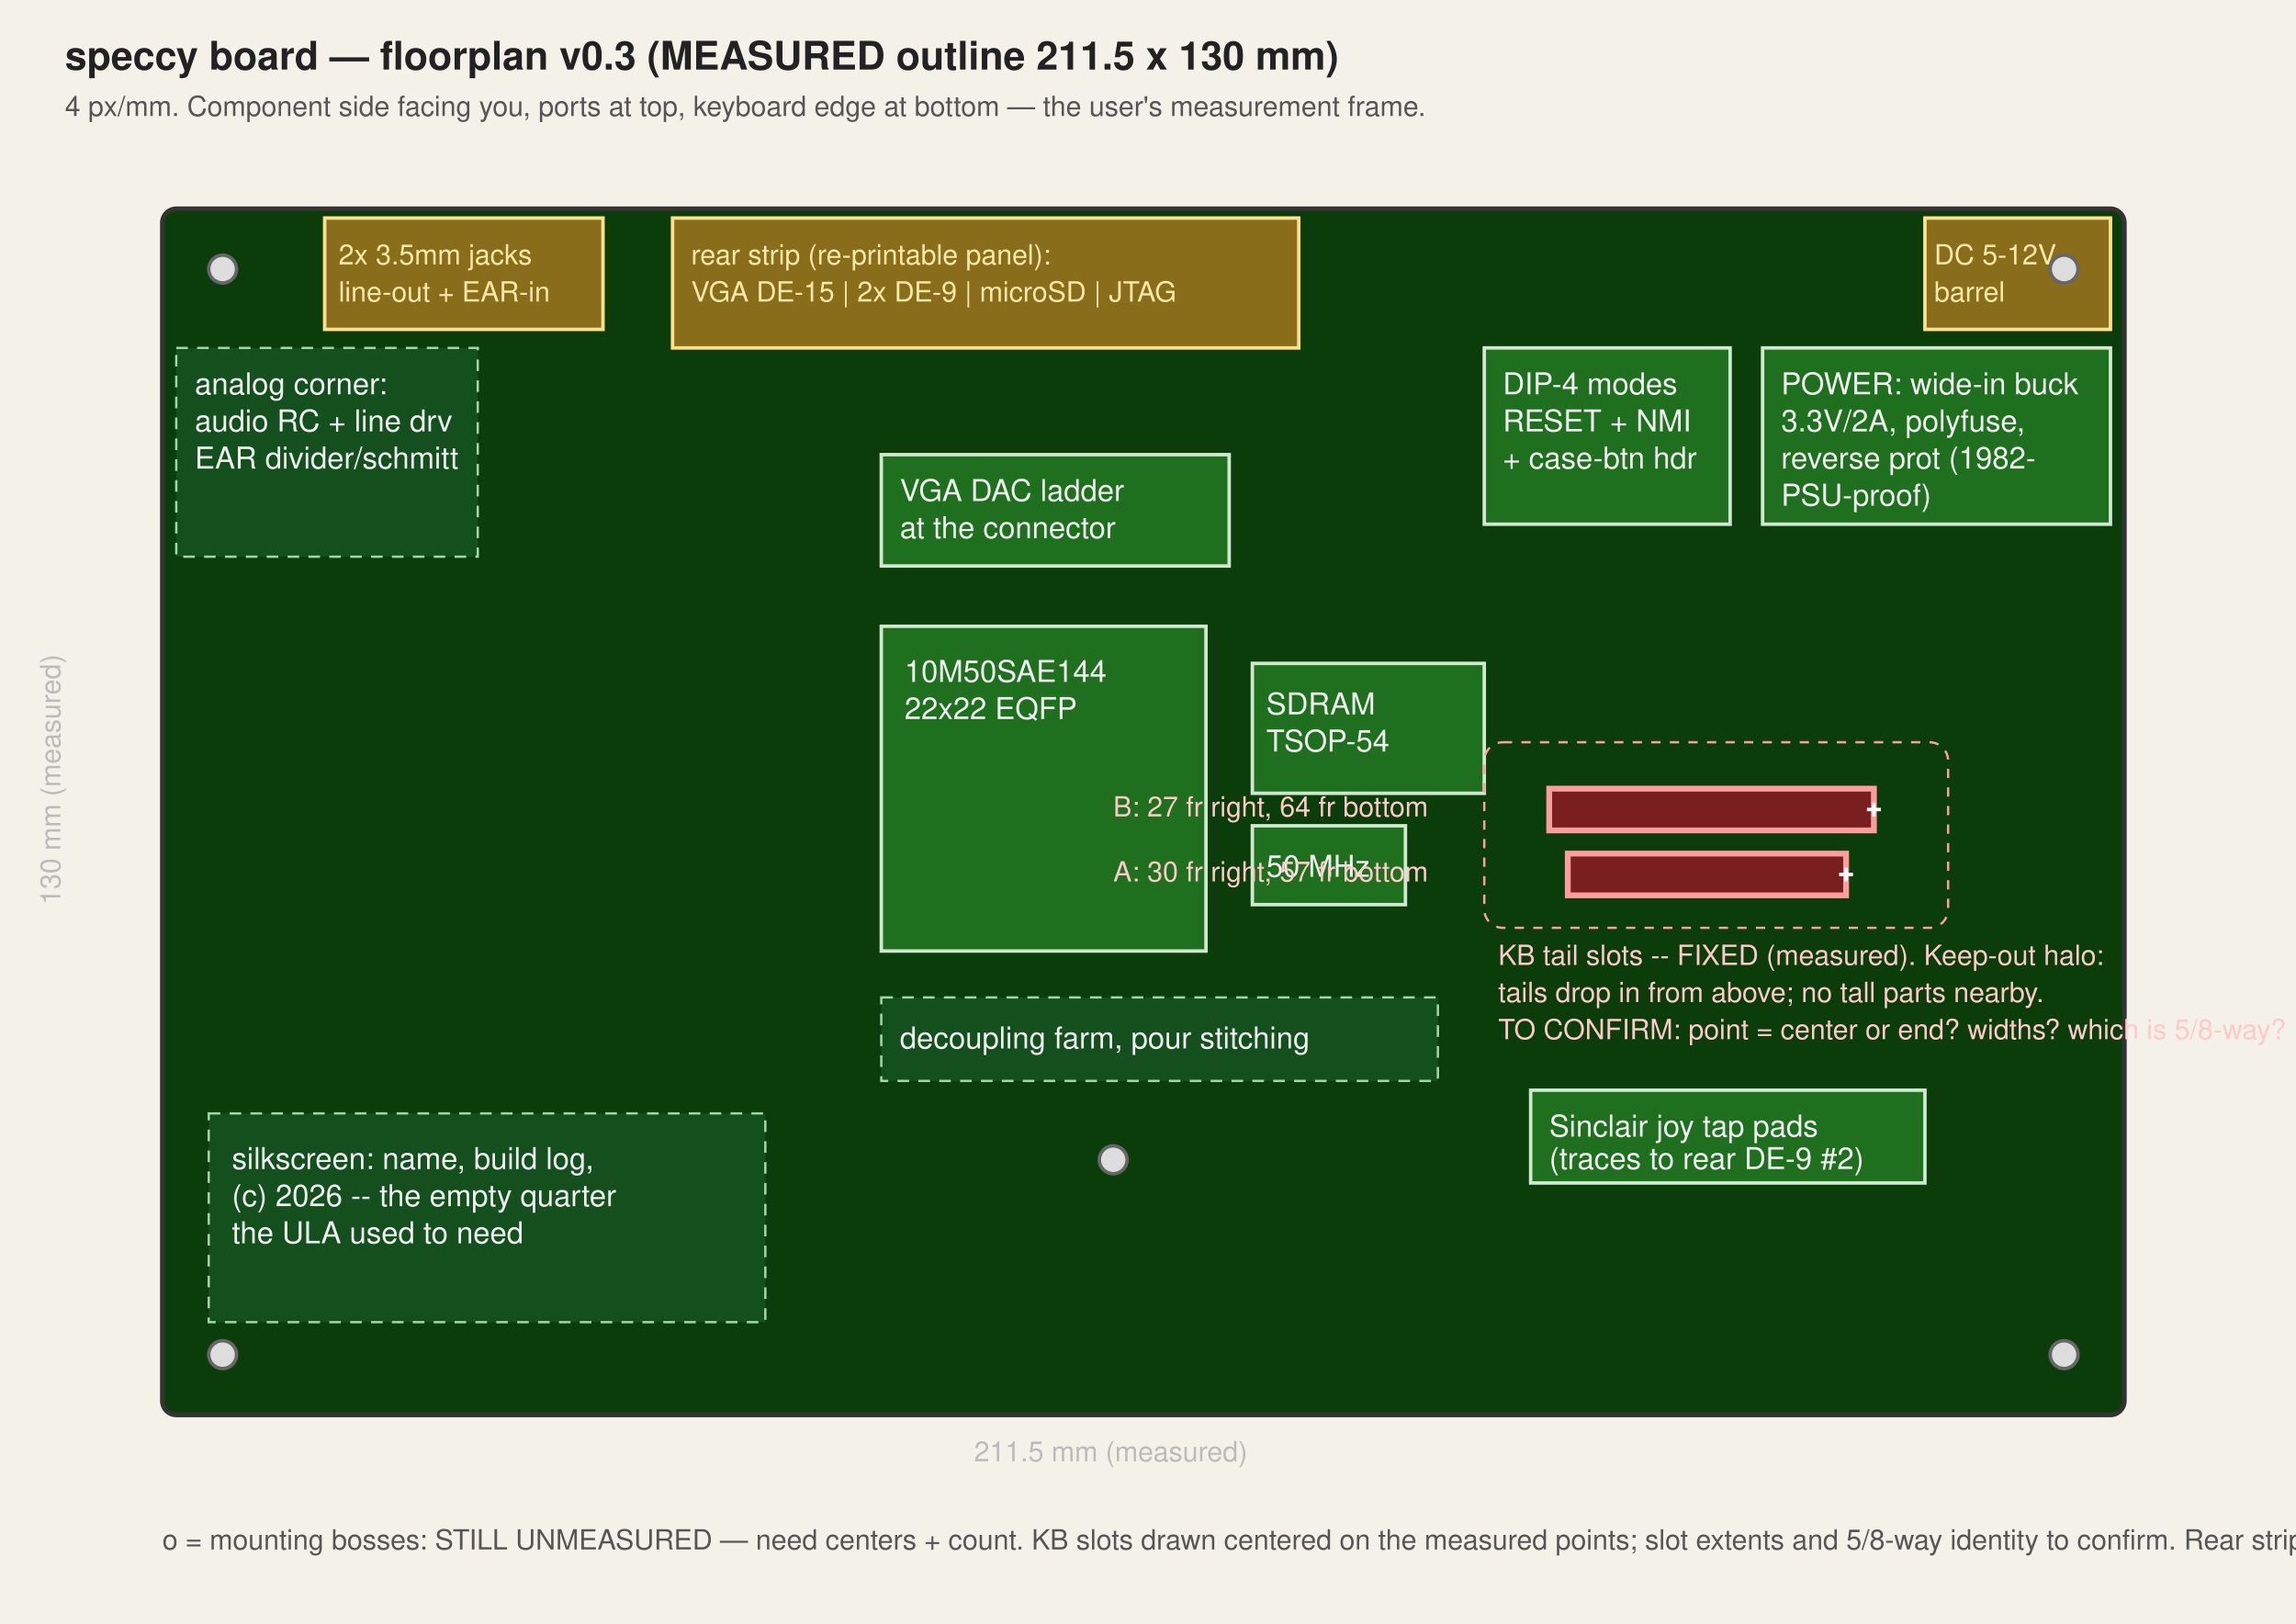
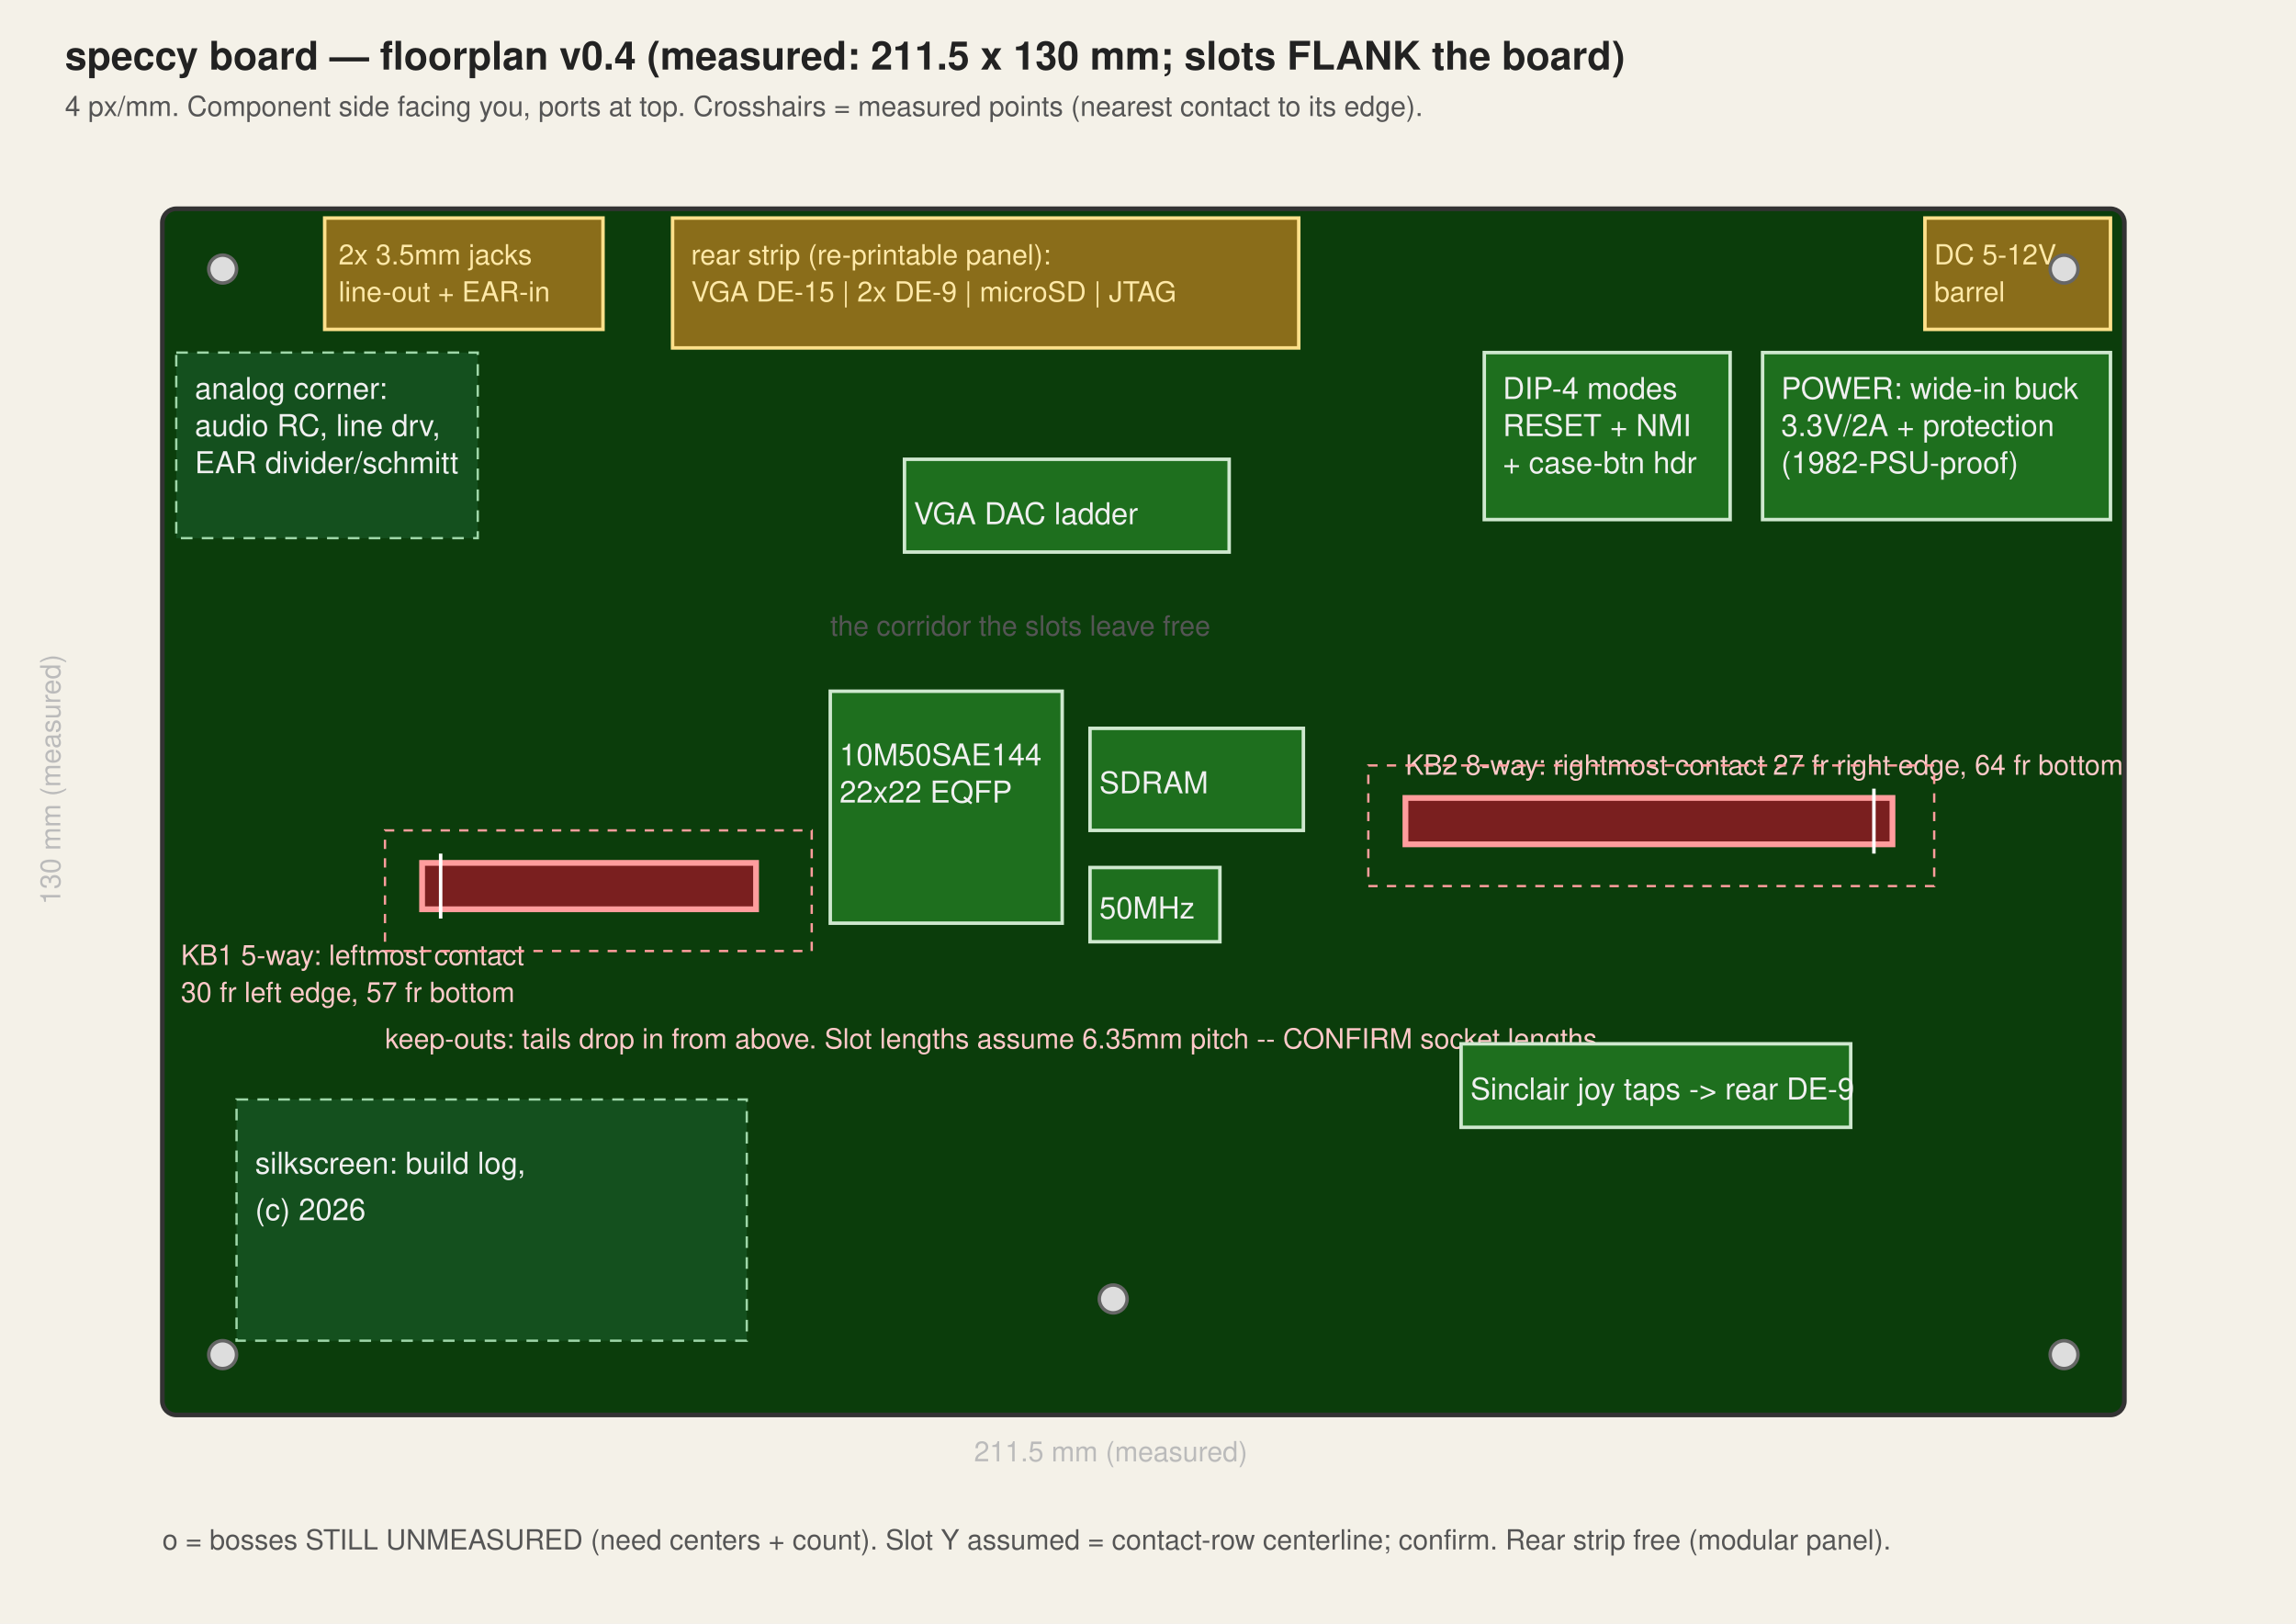
<svg xmlns="http://www.w3.org/2000/svg" viewBox="0 0 990 700" font-family="Helvetica,Arial,sans-serif">
  <defs>
    <style>
      .board { fill:#0b3d0b; stroke:#333; stroke-width:2; }
      .blk   { fill:#1e6f1e; stroke:#cfe8cf; stroke-width:1.5; }
      .conn  { fill:#8a6d1a; stroke:#ffe08a; stroke-width:1.5; }
      .fix   { fill:#7a1f1f; stroke:#ff9d9d; stroke-width:2.5; }
      .keep  { fill:none; stroke:#ff9d9d; stroke-width:1; stroke-dasharray:4 4; }
      .quiet { fill:#14501e; stroke:#9fd7a9; stroke-width:1; stroke-dasharray:5 4; }
      .hole  { fill:#ddd; stroke:#666; stroke-width:1.5; }
      .lbl   { fill:#f0f0f0; font-size:13px; }
      .lbl2  { fill:#ffe9a8; font-size:12px; }
      .lblr  { fill:#ffc9c9; font-size:12px; }
      .dim   { fill:#bbb; font-size:12px; }
      .title { fill:#222; font-size:17px; font-weight:bold; }
      .note  { fill:#555; font-size:12px; }
      .cross { stroke:#fff; stroke-width:1.5; }
    </style>
  </defs>
  <rect x="0" y="0" width="990" height="700" fill="#f4f1e8" />
-   <text x="28" y="30" class="title">speccy board — floorplan v0.3 (MEASURED outline 211.5 x 130 mm)</text>
-   <text x="28" y="50" class="note">4 px/mm. Component side facing you, ports at top, keyboard edge at bottom — the user's measurement frame.</text>
+   <text x="28" y="30" class="title">speccy board — floorplan v0.4 (measured: 211.5 x 130 mm; slots FLANK the board)</text>
+   <text x="28" y="50" class="note">4 px/mm. Component side facing you, ports at top. Crosshairs = measured points (nearest contact to its edge).</text>
  <rect x="70" y="90" width="846" height="520" rx="6" class="board" />
  <text x="420" y="630" class="dim">211.5 mm (measured)</text>
  <text x="16" y="380" class="dim" transform="rotate(-90 26 380)">130 mm (measured)</text>
  <rect x="140" y="94" width="120" height="48" class="conn" />
  <text x="146" y="114" class="lbl2">2x 3.5mm jacks</text>
  <text x="146" y="130" class="lbl2">line-out + EAR-in</text>
  <rect x="290" y="94" width="270" height="56" class="conn" />
  <text x="298" y="114" class="lbl2">rear strip (re-printable panel):</text>
  <text x="298" y="130" class="lbl2">VGA DE-15 | 2x DE-9 | microSD | JTAG</text>
  <rect x="830" y="94" width="80" height="48" class="conn" />
  <text x="834" y="114" class="lbl2">DC 5-12V</text>
  <text x="834" y="130" class="lbl2">barrel</text>
-   <rect x="760" y="150" width="150" height="76" class="blk" />
-   <text x="768" y="170" class="lbl">POWER: wide-in buck</text>
-   <text x="768" y="186" class="lbl">3.3V/2A, polyfuse,</text>
-   <text x="768" y="202" class="lbl">reverse prot (1982-</text>
-   <text x="768" y="218" class="lbl">PSU-proof)</text>
-   <rect x="76" y="150" width="130" height="90" class="quiet" />
-   <text x="84" y="170" class="lbl">analog corner:</text>
-   <text x="84" y="186" class="lbl">audio RC + line drv</text>
-   <text x="84" y="202" class="lbl">EAR divider/schmitt</text>
-   <rect x="380" y="270" width="140" height="140" class="blk" />
-   <text x="390" y="294" class="lbl">10M50SAE144</text>
-   <text x="390" y="310" class="lbl">22x22 EQFP</text>
-   <rect x="540" y="286" width="100" height="56" class="blk" />
-   <text x="546" y="308" class="lbl">SDRAM</text>
-   <text x="546" y="324" class="lbl">TSOP-54</text>
-   <rect x="540" y="356" width="66" height="34" class="blk" />
-   <text x="546" y="378" class="lbl">50 MHz</text>
-   <rect x="380" y="196" width="150" height="48" class="blk" />
-   <text x="388" y="216" class="lbl">VGA DAC ladder</text>
-   <text x="388" y="232" class="lbl">at the connector</text>
-   <rect x="640" y="150" width="106" height="76" class="blk" />
-   <text x="648" y="170" class="lbl">DIP-4 modes</text>
-   <text x="648" y="186" class="lbl">RESET + NMI</text>
-   <text x="648" y="202" class="lbl">+ case-btn hdr</text>
-   <rect x="668" y="340" width="140" height="18" class="fix" />
-   <line x1="808" y1="346" x2="808" y2="352" class="cross" />
-   <line x1="805" y1="349" x2="811" y2="349" class="cross" />
-   <text x="480" y="352" class="lblr">B: 27 fr right, 64 fr bottom</text>
-   <rect x="676" y="368" width="120" height="18" class="fix" />
-   <line x1="796" y1="374" x2="796" y2="380" class="cross" />
-   <line x1="793" y1="377" x2="799" y2="377" class="cross" />
-   <text x="480" y="380" class="lblr">A: 30 fr right, 57 fr bottom</text>
-   <rect x="640" y="320" width="200" height="80" rx="8" class="keep" />
-   <text x="646" y="416" class="lblr">KB tail slots -- FIXED (measured). Keep-out halo:</text>
-   <text x="646" y="432" class="lblr">tails drop in from above; no tall parts nearby.</text>
-   <text x="646" y="448" class="lblr">TO CONFIRM: point = center or end? widths? which is 5/8-way?</text>
-   <rect x="660" y="470" width="170" height="40" class="blk" />
-   <text x="668" y="490" class="lbl">Sinclair joy tap pads</text>
-   <text x="668" y="504" class="lbl">(traces to rear DE-9 #2)</text>
-   <rect x="380" y="430" width="240" height="36" class="quiet" />
-   <text x="388" y="452" class="lbl">decoupling farm, pour stitching</text>
-   <rect x="90" y="480" width="240" height="90" class="quiet" />
-   <text x="100" y="504" class="lbl">silkscreen: name, build log,</text>
-   <text x="100" y="520" class="lbl">(c) 2026 -- the empty quarter</text>
-   <text x="100" y="536" class="lbl">the ULA used to need</text>
+   <rect x="760" y="152" width="150" height="72" class="blk" />
+   <text x="768" y="172" class="lbl">POWER: wide-in buck</text>
+   <text x="768" y="188" class="lbl">3.3V/2A + protection</text>
+   <text x="768" y="204" class="lbl">(1982-PSU-proof)</text>
+   <rect x="640" y="152" width="106" height="72" class="blk" />
+   <text x="648" y="172" class="lbl">DIP-4 modes</text>
+   <text x="648" y="188" class="lbl">RESET + NMI</text>
+   <text x="648" y="204" class="lbl">+ case-btn hdr</text>
+   <rect x="76" y="152" width="130" height="80" class="quiet" />
+   <text x="84" y="172" class="lbl">analog corner:</text>
+   <text x="84" y="188" class="lbl">audio RC, line drv,</text>
+   <text x="84" y="204" class="lbl">EAR divider/schmitt</text>
+   <rect x="182" y="372" width="144" height="20" class="fix" />
+   <line x1="190" y1="368" x2="190" y2="396" class="cross" />
+   <text x="78" y="416" class="lblr">KB1 5-way: leftmost contact</text>
+   <text x="78" y="432" class="lblr">30 fr left edge, 57 fr bottom</text>
+   <rect x="606" y="344" width="210.0" height="20" class="fix" />
+   <line x1="808.0" y1="340" x2="808.0" y2="368" class="cross" />
+   <text x="606" y="334" class="lblr">KB2 8-way: rightmost contact 27 fr right edge, 64 fr bottom</text>
+   <rect x="166" y="358" width="184" height="52" class="keep" />
+   <rect x="590" y="330" width="244" height="52" class="keep" />
+   <text x="166" y="452" class="lblr">keep-outs: tails drop in from above. Slot lengths assume 6.35mm pitch -- CONFIRM socket lengths.</text>
+   <rect x="358" y="298" width="100" height="100" class="blk" />
+   <text x="362" y="330" class="lbl">10M50SAE144</text>
+   <text x="362" y="346" class="lbl">22x22 EQFP</text>
+   <rect x="470" y="314" width="92" height="44" class="blk" />
+   <text x="474" y="342" class="lbl">SDRAM</text>
+   <rect x="470" y="374" width="56" height="32" class="blk" />
+   <text x="474" y="396.0" class="lbl">50MHz</text>
+   <text x="358" y="274" class="note" fill="#9fd7a9">the corridor the slots leave free</text>
+   <rect x="390" y="198" width="140" height="40" class="blk" />
+   <text x="394" y="226" class="lbl">VGA DAC ladder</text>
+   <rect x="630" y="450" width="168" height="36" class="blk" />
+   <text x="634" y="474" class="lbl">Sinclair joy taps -&gt; rear DE-9</text>
+   <rect x="102" y="474" width="220" height="104" class="quiet" />
+   <text x="110" y="506" class="lbl">silkscreen: build log,</text>
+   <text x="110" y="526" class="lbl">(c) 2026</text>
  <circle cx="96" cy="116" r="6" class="hole" />
  <circle cx="890" cy="116" r="6" class="hole" />
  <circle cx="96" cy="584" r="6" class="hole" />
  <circle cx="890" cy="584" r="6" class="hole" />
-   <circle cx="480" cy="500" r="6" class="hole" />
-   <text x="70" y="668" class="note">o = mounting bosses: STILL UNMEASURED — need centers + count. KB slots drawn centered on the measured points; slot extents and 5/8-way identity to confirm. Rear strip positions free (modular panel).</text>
+   <circle cx="480" cy="560" r="6" class="hole" />
+   <text x="70" y="668" class="note">o = bosses STILL UNMEASURED (need centers + count). Slot Y assumed = contact-row centerline; confirm. Rear strip free (modular panel).</text>
</svg>
